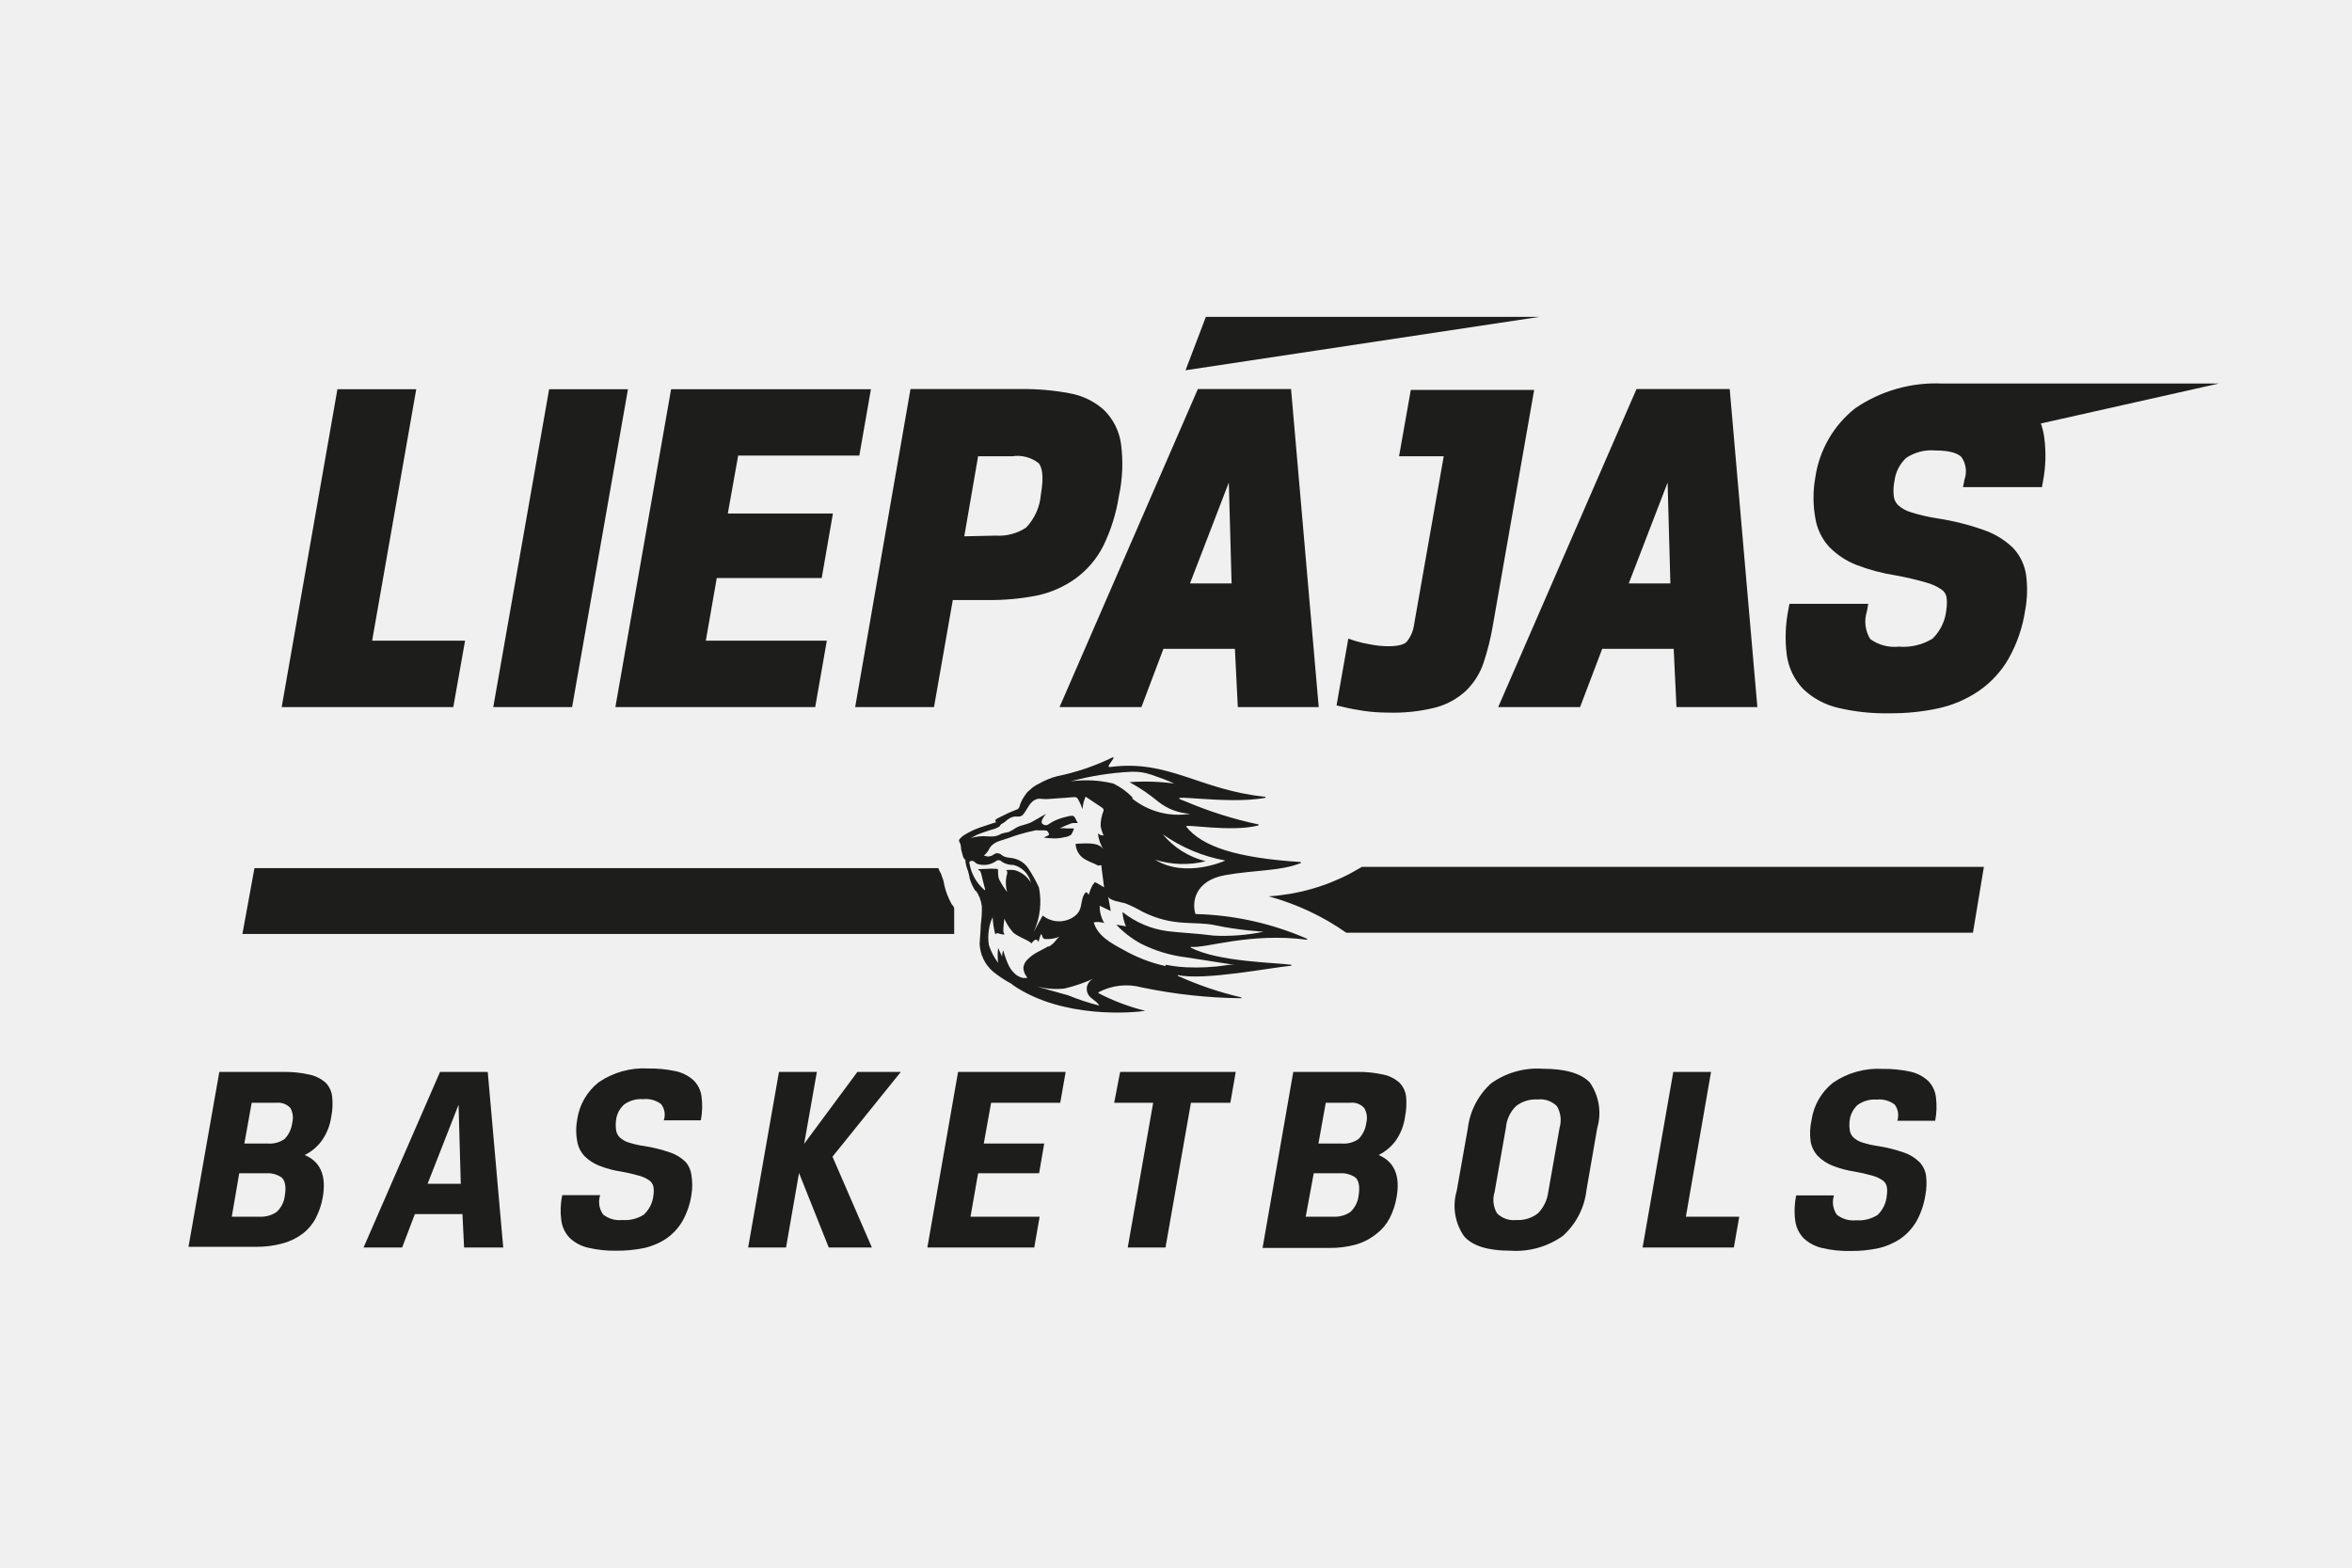
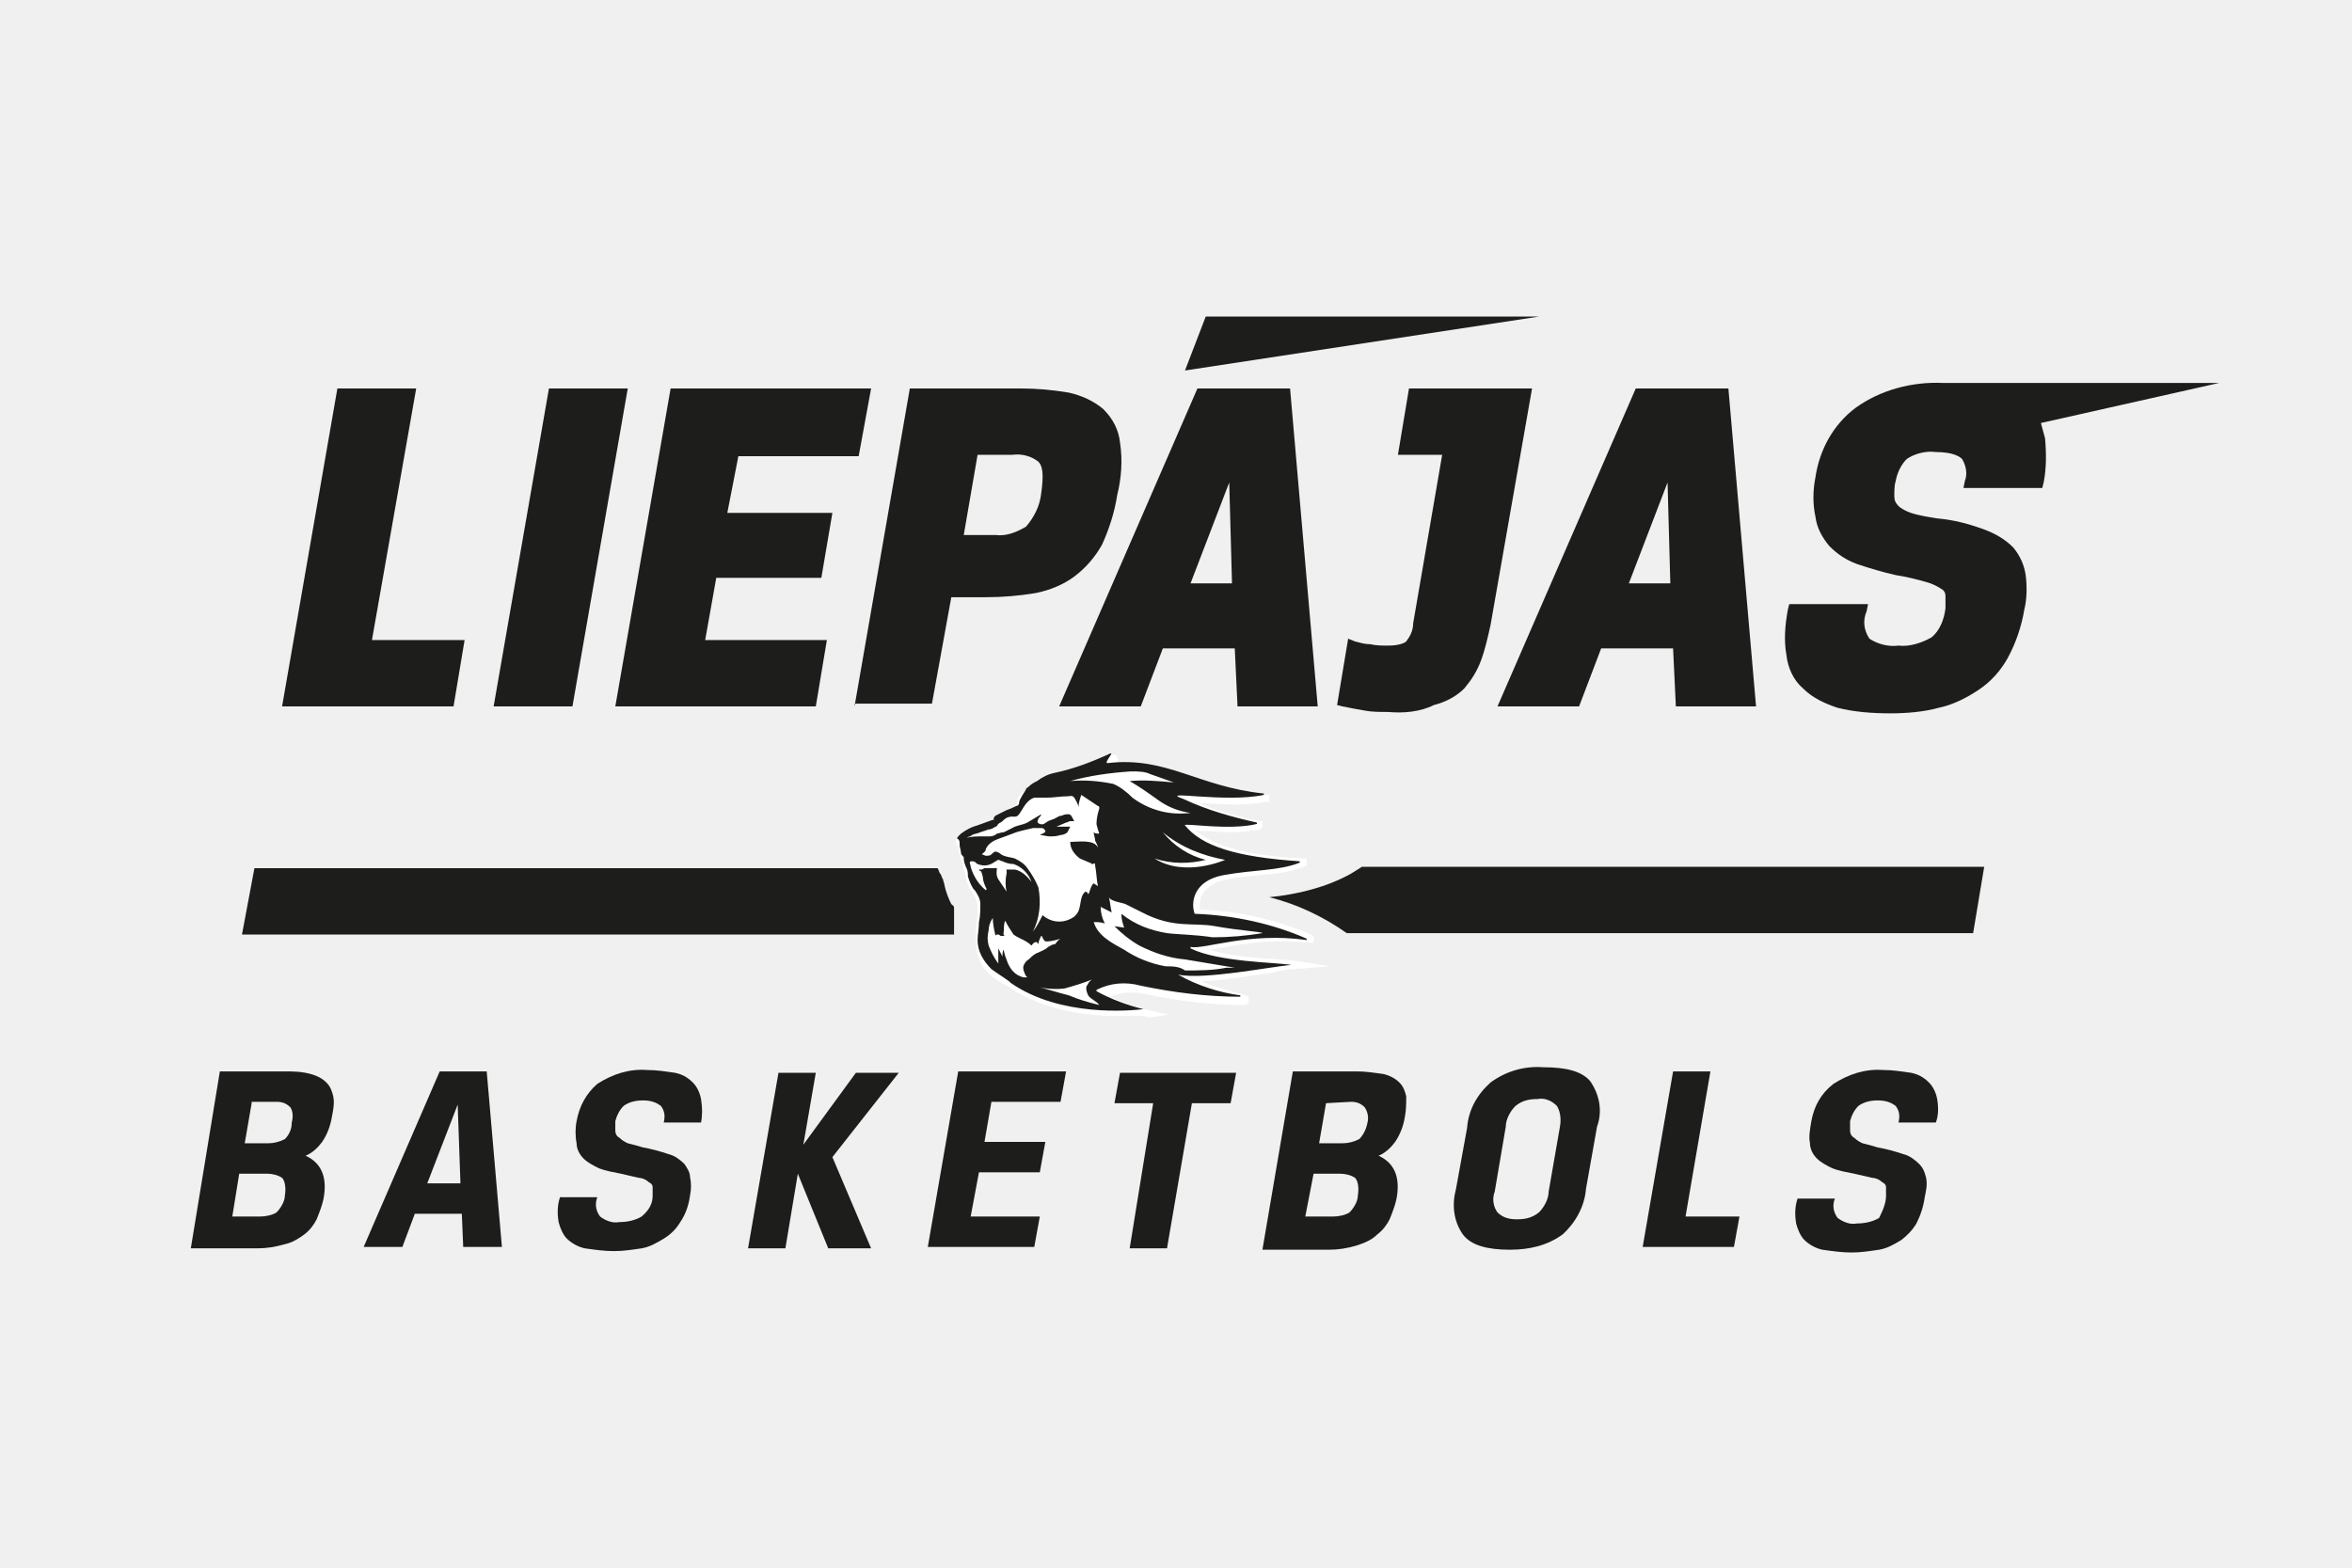
- <svg xmlns="http://www.w3.org/2000/svg" id="Layer_1" data-name="Layer 1" viewBox="0 0 170.08 113.39">
-   <defs>
-     <style>.cls-1{fill:#1d1d1b;}</style>
-   </defs>
-   <path class="cls-1" d="M69,67v-.25c0-.16,0-.31,0-.46s0-.42,0-.57-.14-.25-.19-.34A5.3,5.3,0,0,1,68.28,64c0-.13-.06-.26-.08-.38v0l0,0a3.92,3.92,0,0,1-.15-.42,3.11,3.11,0,0,1-.2-.41H18.4l-.87,4.76H69Z" />
-   <path class="cls-1" d="M109.7,62.7H98.48l-.81.46a14.69,14.69,0,0,1-5.93,1.67,18,18,0,0,1,5.61,2.63h45.32l.79-4.76Z" />
-   <polygon class="cls-1" points="20.37 51.14 24.4 28.15 30.1 28.15 26.91 46.34 33.63 46.34 32.78 51.14 20.37 51.14" />
-   <polygon class="cls-1" points="35.67 51.14 39.71 28.15 45.41 28.15 41.37 51.14 35.67 51.14" />
-   <polygon class="cls-1" points="44.5 51.14 48.53 28.15 62.98 28.15 62.14 32.95 53.38 32.95 52.63 37.14 60.23 37.14 59.42 41.81 51.83 41.81 51.04 46.34 59.79 46.34 58.95 51.14 44.5 51.14" />
-   <path class="cls-1" d="M61.84,51.14l4-23h8a17.69,17.69,0,0,1,3.48.3,5.05,5.05,0,0,1,2.5,1.2,4.26,4.26,0,0,1,1.24,2.44,11,11,0,0,1-.15,3.8,12.7,12.7,0,0,1-1.13,3.61,6.63,6.63,0,0,1-2,2.35A7.4,7.4,0,0,1,75,43.07a17.56,17.56,0,0,1-3.59.33H68.9l-1.36,7.74ZM72,38.74a3.57,3.57,0,0,0,2.2-.58,3.92,3.92,0,0,0,1.07-2.4c.25-1.42.05-2-.16-2.26A2.5,2.5,0,0,0,73.19,33H70.73l-1,5.79Z" />
-   <path class="cls-1" d="M89.51,51.14l-.21-4.21H84.13l-1.59,4.21H76.62l10-23h6.74l2,23Zm-.45-8.94-.2-7.3-2.81,7.3Z" />
-   <polygon class="cls-1" points="85.73 26.78 87.2 22.92 111.31 22.92 85.73 26.78" />
-   <path class="cls-1" d="M100.37,51.54a12.47,12.47,0,0,1-1.73-.12c-.55-.08-1.08-.18-1.56-.3l-.43-.1.85-4.83.51.17a8.31,8.31,0,0,0,1.09.25,6.83,6.83,0,0,0,1.31.13c.82,0,1.17-.17,1.31-.32a2.47,2.47,0,0,0,.54-1.27L104.4,33h-3.23l.85-4.8h8.92l-3,17.11a18,18,0,0,1-.66,2.63,5.08,5.08,0,0,1-1.25,2,5.2,5.2,0,0,1-2.21,1.23A12.45,12.45,0,0,1,100.37,51.54Z" />
-   <path class="cls-1" d="M121.23,51.14l-.2-4.21h-5.17l-1.6,4.21h-5.92l10-23h6.74l2,23Zm-.44-8.94-.2-7.3-2.81,7.3Z" />
-   <path class="cls-1" d="M147.58,30.63l12.87-2.89h-20a10.29,10.29,0,0,0-6.31,1.8,7.81,7.81,0,0,0-2.87,5,8.23,8.23,0,0,0,0,2.92,4,4,0,0,0,1,2.09,5.59,5.59,0,0,0,2,1.32,14,14,0,0,0,2.83.75,20.65,20.65,0,0,1,2.21.52,3.43,3.43,0,0,1,1.1.51.82.82,0,0,1,.34.5,2.85,2.85,0,0,1,0,.92,3.38,3.38,0,0,1-1,2.12,4,4,0,0,1-2.43.58,3,3,0,0,1-2.08-.55,2.42,2.42,0,0,1-.24-2l.1-.55h-5.7l-.07.38a10.21,10.21,0,0,0-.12,3.35,4.43,4.43,0,0,0,1.18,2.43,5.43,5.43,0,0,0,2.5,1.36,14.84,14.84,0,0,0,3.75.4,16.26,16.26,0,0,0,3.54-.36,8.46,8.46,0,0,0,2.92-1.26,7.23,7.23,0,0,0,2.14-2.32,10.19,10.19,0,0,0,1.2-3.47,8.28,8.28,0,0,0,.08-2.55,3.61,3.61,0,0,0-.95-2,5.69,5.69,0,0,0-2.13-1.3,18.39,18.39,0,0,0-3.36-.84,12.47,12.47,0,0,1-1.89-.44,2.35,2.35,0,0,1-.94-.52,1.1,1.1,0,0,1-.31-.66,3.72,3.72,0,0,1,.06-1.12,2.74,2.74,0,0,1,.84-1.63,3.27,3.27,0,0,1,2.1-.54c1.18,0,1.69.26,1.9.48a1.8,1.8,0,0,1,.22,1.62l-.11.55h5.71l.07-.39a9.82,9.82,0,0,0,.1-3.16A4.73,4.73,0,0,0,147.58,30.63Z" />
-   <path class="cls-1" d="M15.86,77.53h4.55a8,8,0,0,1,2,.2,2.55,2.55,0,0,1,1.15.59,1.72,1.72,0,0,1,.46,1,4.74,4.74,0,0,1-.07,1.47,3.92,3.92,0,0,1-.71,1.75,3.36,3.36,0,0,1-1.21,1c1.15.48,1.58,1.5,1.31,3.06a5.23,5.23,0,0,1-.5,1.49,3.36,3.36,0,0,1-.93,1.12,4.17,4.17,0,0,1-1.43.71,7,7,0,0,1-2,.26H13.63ZM18.75,88A2,2,0,0,0,20,87.66a1.88,1.88,0,0,0,.6-1.22c.11-.64,0-1.06-.23-1.27a1.73,1.73,0,0,0-1.11-.31H17.3L16.76,88Zm-.55-8.24-.53,2.95h1.72a1.85,1.85,0,0,0,1.19-.33,2,2,0,0,0,.55-1.16A1.46,1.46,0,0,0,21,80.14a1.2,1.2,0,0,0-1-.38Z" />
-   <path class="cls-1" d="M33.44,87.81H30l-.92,2.42H26.29l5.53-12.7h3.45l1.12,12.7H33.56Zm-2.52-2.19h2.4l-.16-5.72h0Z" />
-   <path class="cls-1" d="M47.25,86.46a1.92,1.92,0,0,0,0-.63.75.75,0,0,0-.29-.45,2.37,2.37,0,0,0-.73-.34,11.3,11.3,0,0,0-1.3-.3,7.35,7.35,0,0,1-1.58-.42,3.09,3.09,0,0,1-1.07-.69,2.06,2.06,0,0,1-.54-1.08,4.24,4.24,0,0,1,0-1.58,4.18,4.18,0,0,1,1.55-2.69,5.77,5.77,0,0,1,3.59-1,8.85,8.85,0,0,1,2,.2,2.83,2.83,0,0,1,1.28.66,2,2,0,0,1,.57,1.16,5.42,5.42,0,0,1-.05,1.73H48a1.25,1.25,0,0,0-.19-1.17,1.81,1.81,0,0,0-1.29-.36,2.09,2.09,0,0,0-1.38.38A1.8,1.8,0,0,0,44.55,81a2.73,2.73,0,0,0,0,.73.92.92,0,0,0,.26.53,1.61,1.61,0,0,0,.64.37,6.51,6.51,0,0,0,1.14.26,10.9,10.9,0,0,1,1.88.47,2.94,2.94,0,0,1,1.12.69A1.78,1.78,0,0,1,50,85,4.45,4.45,0,0,1,50,86.42a5.66,5.66,0,0,1-.65,1.9,4,4,0,0,1-1.15,1.25,4.71,4.71,0,0,1-1.6.69,9.18,9.18,0,0,1-2,.2,8.26,8.26,0,0,1-2.09-.22,2.88,2.88,0,0,1-1.32-.71,2.26,2.26,0,0,1-.6-1.25,5.33,5.33,0,0,1,.07-1.84H43.4a1.58,1.58,0,0,0,.21,1.4,1.91,1.91,0,0,0,1.39.4,2.52,2.52,0,0,0,1.56-.39A2.21,2.21,0,0,0,47.25,86.46Z" />
-   <path class="cls-1" d="M60.2,83.66l2.85,6.57H59.93l-2.15-5.39-.94,5.39H54.1l2.23-12.7h2.74l-.92,5.2L62,77.53h3.14Z" />
-   <path class="cls-1" d="M69.28,77.53h7.78l-.39,2.23h-5l-.53,2.95h4.37l-.37,2.15H70.73L70.18,88h5l-.39,2.23H67.06Z" />
-   <path class="cls-1" d="M83.39,79.76H80.57L81,77.53h8.36l-.39,2.23H86.12L84.28,90.23H81.55Z" />
-   <path class="cls-1" d="M93.52,77.53h4.55a8.06,8.06,0,0,1,2,.2,2.46,2.46,0,0,1,1.14.59,1.73,1.73,0,0,1,.47,1,5.11,5.11,0,0,1-.08,1.47,3.91,3.91,0,0,1-.7,1.75,3.44,3.44,0,0,1-1.21,1c1.14.48,1.58,1.5,1.3,3.06a5.22,5.22,0,0,1-.49,1.49,3.36,3.36,0,0,1-.93,1.12A4.22,4.22,0,0,1,98.1,90a6.93,6.93,0,0,1-2,.26H91.3ZM96.41,88a2,2,0,0,0,1.24-.34,1.93,1.93,0,0,0,.6-1.22c.1-.64,0-1.06-.23-1.27a1.76,1.76,0,0,0-1.12-.31H95L94.42,88Zm-.54-8.24-.53,2.95h1.72a1.82,1.82,0,0,0,1.18-.33,2,2,0,0,0,.56-1.16,1.41,1.41,0,0,0-.15-1.08,1.16,1.16,0,0,0-1-.38Z" />
-   <path class="cls-1" d="M106.14,81.63a5.25,5.25,0,0,1,1.68-3.27,5.76,5.76,0,0,1,3.75-1.06c1.66,0,2.79.35,3.4,1a3.87,3.87,0,0,1,.53,3.29l-.78,4.5A5.21,5.21,0,0,1,113,89.4a5.86,5.86,0,0,1-3.77,1.06c-1.64,0-2.77-.35-3.37-1.06a3.85,3.85,0,0,1-.52-3.27Zm6.64-.07a2,2,0,0,0-.19-1.55,1.71,1.71,0,0,0-1.41-.49,2.3,2.3,0,0,0-1.55.48,2.46,2.46,0,0,0-.73,1.54l-.82,4.67a1.91,1.91,0,0,0,.17,1.54,1.68,1.68,0,0,0,1.39.49,2.32,2.32,0,0,0,1.58-.49,2.69,2.69,0,0,0,.74-1.54Z" />
-   <path class="cls-1" d="M121,77.53h2.73L121.91,88h3.86l-.39,2.23h-6.6Z" />
-   <path class="cls-1" d="M136.44,86.46a1.92,1.92,0,0,0,0-.63.75.75,0,0,0-.29-.45,2.37,2.37,0,0,0-.73-.34,11.3,11.3,0,0,0-1.3-.3,7.35,7.35,0,0,1-1.58-.42,3.09,3.09,0,0,1-1.07-.69,2.06,2.06,0,0,1-.54-1.08A4.46,4.46,0,0,1,131,81a4.22,4.22,0,0,1,1.55-2.69,5.77,5.77,0,0,1,3.59-1,8.85,8.85,0,0,1,2,.2,2.77,2.77,0,0,1,1.28.66,2,2,0,0,1,.57,1.16,5.42,5.42,0,0,1-.05,1.73h-2.74a1.28,1.28,0,0,0-.19-1.17,1.81,1.81,0,0,0-1.29-.36,2.09,2.09,0,0,0-1.38.38,1.8,1.8,0,0,0-.58,1.09,2.73,2.73,0,0,0,0,.73.92.92,0,0,0,.26.53,1.61,1.61,0,0,0,.64.37,6.51,6.51,0,0,0,1.14.26,10.9,10.9,0,0,1,1.88.47,2.94,2.94,0,0,1,1.12.69,1.78,1.78,0,0,1,.48,1,4.45,4.45,0,0,1-.05,1.39,5.66,5.66,0,0,1-.65,1.9,4,4,0,0,1-1.15,1.25,4.71,4.71,0,0,1-1.6.69,9.18,9.18,0,0,1-2,.2,8.26,8.26,0,0,1-2.09-.22,2.88,2.88,0,0,1-1.32-.71,2.26,2.26,0,0,1-.6-1.25,5.33,5.33,0,0,1,.07-1.84h2.73a1.58,1.58,0,0,0,.21,1.4,1.92,1.92,0,0,0,1.39.4,2.54,2.54,0,0,0,1.56-.39A2.21,2.21,0,0,0,136.44,86.46Z" />
-   <path class="cls-1" d="M70.57,64.42A2.46,2.46,0,0,1,71,65.55a7.59,7.59,0,0,1-.08,1.34c0,.46-.06.89-.08,1.35a2.8,2.8,0,0,0,1,2.06,8.94,8.94,0,0,0,1.33.87s.06.06.08.08c3.58,2.46,8.72,2,9.57,1.86a0,0,0,1,0,0,0,15.17,15.17,0,0,1-3.39-1.28s0-.05,0-.06a4.31,4.31,0,0,1,3.15-.35,37.12,37.12,0,0,0,7.19.78s0,0,0-.06a24.67,24.67,0,0,1-4.6-1.56,0,0,0,0,1,0-.06c1.88.43,6.85-.56,8.21-.67a0,0,0,0,0,0-.07c-1.21-.17-5.26-.2-7.27-1.24,0,0,0-.07,0-.06,1,.15,4.25-1.06,8.41-.51,0,0,0-.05,0-.07a21.45,21.45,0,0,0-8.07-1.79c-.28-.84-.05-2.42,2.13-2.81s4-.28,5.49-.88c0,0,0-.07,0-.07-4.62-.3-7.12-1.1-8.29-2.56-.18-.24,3.22.43,5.23-.09,0,0,0-.07,0-.07a28.4,28.4,0,0,1-5.29-1.67c-2-.69,3,.28,5.79-.26,0,0,0-.07,0-.07-4.78-.48-7-2.73-11.27-2.15-.32,0,.53-.76.21-.7a16.62,16.62,0,0,1-4,1.36,5.28,5.28,0,0,0-1.35.56,2.08,2.08,0,0,0-.61.42,2.19,2.19,0,0,0-.23.21,4.2,4.2,0,0,0-.33.49,2.87,2.87,0,0,0-.21.51.28.28,0,0,1-.19.22c-.22.08-.44.18-.65.27l-.75.37c-.14.07-.21.15-.09.31s0,0,0,0l-.12,0-1.11.37a5.8,5.8,0,0,0-1.17.58,1.88,1.88,0,0,0-.25.24.18.18,0,0,0,0,.23.78.78,0,0,1,.1.36c0,.21.09.42.14.63a.53.53,0,0,0,.18.29.14.14,0,0,1,0,.09A2.8,2.8,0,0,0,70,63a5.25,5.25,0,0,1,.13.57,3.44,3.44,0,0,0,.42.89m5.22,4c-.24.15-.51.27-.74.4a2.83,2.83,0,0,0-.69.5A1,1,0,0,0,74,70a1.13,1.13,0,0,0,.22.61l.07.12h-.11a.87.87,0,0,1-.22,0,1.27,1.27,0,0,1-.65-.38,2,2,0,0,1-.41-.61,6.6,6.6,0,0,1-.35-1,1,1,0,0,0-.08.46c-.09-.21-.19-.42-.29-.63a4.27,4.27,0,0,0,0,1.07,4.24,4.24,0,0,1-.67-1.28,3.44,3.44,0,0,1,0-1.11,3,3,0,0,1,.27-.91,6.11,6.11,0,0,0,.2,1.27c0-.08.1-.13.18-.11s.14.05.22.06a.47.47,0,0,0,.31,0c-.17,0-.13-.3-.13-.42a5.38,5.38,0,0,1,.07-.69,3.77,3.77,0,0,0,.64,1c.41.35.92.45,1.33.78,0,0,.31-.52.5-.1a3.62,3.62,0,0,1,.17-.56c.1,0,.09.19.16.28a.28.28,0,0,0,.22.07,2.24,2.24,0,0,0,1-.19c-.17.08-.26.26-.39.4a1.49,1.49,0,0,1-.41.33M71,62.86h-.12s-.11,0-.13,0,0,.09.09.11.17.45.21.63.11.42.16.62c0,0,.06.13,0,.17a3.24,3.24,0,0,1-1.06-1.72c0-.15-.16-.36.07-.4s.31.16.44.21A1.52,1.52,0,0,0,72,62.3a.37.37,0,0,1,.19-.09.44.44,0,0,1,.29.14,1.51,1.51,0,0,0,.81.21,1.75,1.75,0,0,1,1.26,1.28,2,2,0,0,0-1.16-.9,2.16,2.16,0,0,0-.67,0,.12.12,0,0,1,.11.09.42.42,0,0,1,0,.16,2.4,2.4,0,0,0,0,1.33,6,6,0,0,1-.55-.86c-.17-.3-.06-.74-.14-.81a5.08,5.08,0,0,0-.92,0H71m8.1,1.06c-.17.12-.32.68-.39.84a.23.23,0,0,0-.18-.22c-.36.32-.26.93-.49,1.36a1.3,1.3,0,0,1-.35.39,1.89,1.89,0,0,1-2.29-.06c-.21.4-.44.78-.65,1.19a5.27,5.27,0,0,0,.38-3.22,10,10,0,0,0-.79-1.41,1.68,1.68,0,0,0-.88-.65c-.34-.12-.74-.06-1-.27a.54.54,0,0,0-.41-.15.94.94,0,0,0-.28.15.74.74,0,0,1-.36.09c-.05,0-.25-.09-.28-.06a1.41,1.41,0,0,0,.35-.39c.28-.63.86-.67,1.43-.88.26-.1.53-.19.8-.27s.76-.21,1.15-.29a.66.66,0,0,1,.24,0c.14,0,.28,0,.42,0s.24,0,.33.25h0s0,.07,0,.08a.56.56,0,0,1-.17.09l-.2.1v0a6.15,6.15,0,0,0,.74.06,2.75,2.75,0,0,0,.75-.09.94.94,0,0,0,.5-.19s.24-.44.17-.44h-.52a1.4,1.4,0,0,0-.5,0,6.21,6.21,0,0,1,.7-.31.74.74,0,0,1,.28-.08c.12,0,.23,0,.35,0-.13-.13-.19-.51-.4-.53a1.7,1.7,0,0,0-.5.09,4.13,4.13,0,0,0-.5.15,3.22,3.22,0,0,0-.46.21c-.22.11-.35.32-.61.2s-.14-.29-.08-.44a1.72,1.72,0,0,1,.25-.35l-1,.57c-.36.21-.78.23-1.14.42a4,4,0,0,1-.57.33,4.54,4.54,0,0,0-.53.12,1.39,1.39,0,0,1-.49.19,3.27,3.27,0,0,1-.54,0,3.29,3.29,0,0,0-1.21.13,3.81,3.81,0,0,0,.45-.23c.18-.08.37-.14.56-.21l.55-.18a1.72,1.72,0,0,0,.49-.19c.06,0,.1-.12.16-.18s.23-.12.33-.22a1.37,1.37,0,0,1,.51-.32c.25-.09.54.06.74-.15.35-.38.47-1,1.07-1.16a1,1,0,0,1,.3,0,2.66,2.66,0,0,0,.63,0c.49-.05,1-.06,1.47-.11.28,0,.35-.09.51.11a4.12,4.12,0,0,1,.34.74,2.82,2.82,0,0,1,.22-.9l1.17.78a.29.29,0,0,1,.13.14.43.43,0,0,1,0,.11,2.78,2.78,0,0,0-.21,1.09c0,.07.16.69.24.68a.59.59,0,0,1-.44-.14,3.36,3.36,0,0,0,.14.61,3.76,3.76,0,0,0,.25.54c-.34-.58-1.44-.41-2-.4a1.35,1.35,0,0,0,.73,1.15c.23.13.47.22.71.33a1.24,1.24,0,0,0,.2.1c.08,0,.17-.07.23,0a.19.19,0,0,1,0,.1c.07.49.13,1,.19,1.47,0,0-.58-.36-.63-.36l-.07,0m2.75-6.15a4.89,4.89,0,0,0-1.38-1,8.41,8.41,0,0,0-3.07-.16,20.2,20.2,0,0,1,4.37-.69,3.87,3.87,0,0,1,1.44.21c.57.2,1.12.39,1.66.64a15.87,15.87,0,0,0-3.23-.1A13.19,13.19,0,0,1,83.78,58a4.07,4.07,0,0,0,2.29.86,5.34,5.34,0,0,1-4.18-1.09m6.72,4.47s-2.86,1.32-5.08-.06a6.74,6.74,0,0,0,3.66.11,5.87,5.87,0,0,1-3.11-1.95,11.4,11.4,0,0,0,4.53,1.9M78.78,71a.92.92,0,0,0-.16.29.81.81,0,0,0,.12.71c.2.28.59.42.75.73a16.31,16.31,0,0,1-2.24-.74c-.85-.25-1.72-.46-2.56-.74a5.34,5.34,0,0,0,2.28.25,11.65,11.65,0,0,0,2.13-.73.9.9,0,0,0-.32.23m5.48-1.13a10.79,10.79,0,0,1-3-1.16c-.89-.48-1.88-1-2.17-2a1.62,1.62,0,0,1,.76.05,2.41,2.41,0,0,1-.33-1.25l.8.38c-.06-.36-.13-.71-.19-1.07.06.33,1,.44,1.23.51a8.72,8.72,0,0,1,1.23.6c2.33,1.16,3.71.65,5.33,1s3.37.45,3.45.46a14.16,14.16,0,0,1-3.61.28c-1.26-.17-2.47-.21-3.32-.32a6.59,6.59,0,0,1-3.27-1.39A3.08,3.08,0,0,0,81.42,67l-.7-.12a7.27,7.27,0,0,0,1.76,1.36,9.85,9.85,0,0,0,3.29,1l3.59.56a1.94,1.94,0,0,0-.59,0,14.83,14.83,0,0,1-3,.16,10.22,10.22,0,0,1-1.46-.18" />
+ <svg xmlns="http://www.w3.org/2000/svg" version="1.1" id="Layer_1" x="0px" y="0px" viewBox="0 0 170.1 113.4" style="enable-background:new 0 0 170.1 113.4;" xml:space="preserve">
+   <style type="text/css">
+ 	.st0{fill:#FFFFFF;}
+ 	.st1{fill:#1D1D1B;}
+ </style>
+   <path class="st0" d="M80.8,73.5c-1.8,0-5.1-0.3-7.7-2L73,71.4c-0.4-0.2-0.9-0.5-1.3-0.8c-0.7-0.6-1.1-1.4-1.1-2.3c0-0.2,0-0.4,0-0.6  c0-0.3,0-0.5,0-0.8c0.1-0.5,0.1-0.9,0.1-1.3c0-0.3-0.1-0.6-0.3-0.9c-0.3-0.4-0.4-0.7-0.5-1c0-0.2-0.1-0.4-0.1-0.6  c-0.1-0.2-0.2-0.5-0.2-0.8l0,0c-0.1-0.1-0.1-0.2-0.2-0.3c0-0.1,0-0.1,0-0.2c0-0.2-0.1-0.3-0.1-0.5c0-0.1,0-0.2-0.1-0.2  c-0.1-0.1-0.1-0.4,0-0.5c0.1-0.1,0.2-0.2,0.3-0.3c0.4-0.3,0.8-0.5,1.2-0.6l1-0.3c0,0,0,0,0,0c0-0.2,0.2-0.3,0.3-0.3l0.8-0.4l0.1-0.1  c0.2-0.1,0.4-0.2,0.5-0.2c0.1-0.2,0.2-0.4,0.2-0.6c0.1-0.2,0.2-0.4,0.4-0.5c0.1-0.1,0.2-0.2,0.3-0.3c0.2-0.2,0.4-0.3,0.7-0.5  c0.4-0.2,0.9-0.4,1.4-0.6c1.4-0.3,2.7-0.7,3.9-1.3l0.1,0l0.3,0l0.1,0.2c0.1,0.2,0,0.3-0.1,0.5c0.3,0,0.6,0,0.9,0  c1.8,0,3.3,0.5,4.9,1c1.5,0.5,3,1,5,1.2l0.3,0v0.5L91.6,58c-0.6,0.1-1.4,0.2-2.3,0.2c-0.9,0-1.9-0.1-2.6-0.1c1.4,0.6,2.9,1,4.4,1.3  l0.2,0v0.4L91.1,60c-0.6,0.1-1.2,0.2-2.1,0.2c-0.8,0-1.6-0.1-2.2-0.1c-0.1,0-0.2,0-0.3,0c1.3,1.1,3.7,1.8,7.7,2l0.3,0v0.5l-0.2,0.1  c-1,0.4-2,0.5-3.2,0.6c-0.7,0.1-1.5,0.1-2.3,0.3c-0.8,0.1-1.4,0.5-1.8,1c-0.2,0.4-0.3,0.9-0.2,1.2c2.8,0.1,5.4,0.7,8,1.8l0.2,0.1  v0.5l-0.3,0c-0.7-0.1-1.5-0.1-2.2-0.1c-1.8,0-3.3,0.3-4.4,0.5c-0.2,0-0.4,0.1-0.6,0.1c1.5,0.5,3.6,0.6,4.9,0.7c0.5,0,1,0.1,1.3,0.1  l2.5,0.4l-2.6,0.2c-0.4,0-1,0.1-1.8,0.3c-1.5,0.2-3.4,0.5-4.9,0.6c1,0.4,2.1,0.7,3.2,1l0.2,0.1v0.5l-0.3,0.1c-2.4,0-4.9-0.3-7.2-0.8  c-0.4-0.1-0.7-0.1-1.1-0.1c-0.5,0-1,0.1-1.4,0.3c0.9,0.4,1.9,0.8,2.9,1l1.3,0.3l-1.4,0.2C82.6,73.4,81.8,73.5,80.8,73.5z" />
+   <path class="st1" d="M69,67v-0.2c0-0.2,0-0.3,0-0.5s0-0.4,0-0.6s-0.1-0.2-0.2-0.3c-0.2-0.4-0.4-0.9-0.5-1.4c0-0.1-0.1-0.3-0.1-0.4  l0,0l0,0c-0.1-0.1-0.1-0.3-0.2-0.4c-0.1-0.1-0.1-0.3-0.2-0.4H18.4l-0.9,4.8H69V67z" />
+   <path class="st1" d="M109.7,62.7H98.5l-0.8,0.5c-1.8,1-3.9,1.5-5.9,1.7c2,0.5,3.9,1.4,5.6,2.6h45.3l0.8-4.8L109.7,62.7z" />
+   <polygon class="st1" points="20.4,51.1 24.4,28.1 30.1,28.1 26.9,46.3 33.6,46.3 32.8,51.1 " />
+   <polygon class="st1" points="35.7,51.1 39.7,28.1 45.4,28.1 41.4,51.1 " />
+   <polygon class="st1" points="44.5,51.1 48.5,28.1 63,28.1 62.1,33 53.4,33 52.6,37.1 60.2,37.1 59.4,41.8 51.8,41.8 51,46.3   59.8,46.3 59,51.1 " />
+   <path class="st1" d="M61.8,51.1l4-23h8c1.2,0,2.3,0.1,3.5,0.3c0.9,0.2,1.8,0.6,2.5,1.2c0.7,0.7,1.1,1.5,1.2,2.4  c0.2,1.3,0.1,2.6-0.2,3.8c-0.2,1.3-0.6,2.5-1.1,3.6c-0.5,0.9-1.2,1.7-2,2.3c-0.8,0.6-1.8,1-2.8,1.2c-1.2,0.2-2.4,0.3-3.6,0.3h-2.5  l-1.4,7.7H61.8z M72,38.7c0.8,0.1,1.5-0.2,2.2-0.6c0.6-0.7,1-1.5,1.1-2.4c0.2-1.4,0.1-2-0.2-2.3c-0.5-0.4-1.2-0.6-1.9-0.5h-2.5  l-1,5.8L72,38.7z" />
+   <path class="st1" d="M89.5,51.1l-0.2-4.2h-5.2l-1.6,4.2h-5.9l10-23h6.7l2,23H89.5z M89.1,42.2l-0.2-7.3l-2.8,7.3H89.1z" />
+   <polygon class="st1" points="85.7,26.8 87.2,22.9 111.3,22.9 " />
+   <path class="st1" d="M100.4,51.5c-0.6,0-1.2,0-1.7-0.1c-0.6-0.1-1.1-0.2-1.6-0.3L96.7,51l0.8-4.8l0.5,0.2c0.4,0.1,0.7,0.2,1.1,0.2  c0.4,0.1,0.9,0.1,1.3,0.1c0.8,0,1.2-0.2,1.3-0.3c0.3-0.4,0.5-0.8,0.5-1.3l2.1-12.2h-3.2l0.8-4.8h8.9l-3,17.1  c-0.2,0.9-0.4,1.8-0.7,2.6c-0.3,0.8-0.7,1.4-1.2,2c-0.6,0.6-1.4,1-2.2,1.2C102.7,51.5,101.5,51.6,100.4,51.5z" />
+   <path class="st1" d="M121.2,51.1l-0.2-4.2h-5.2l-1.6,4.2h-5.9l10-23h6.7l2,23H121.2z M120.8,42.2l-0.2-7.3l-2.8,7.3H120.8z" />
+   <path class="st1" d="M147.6,30.6l12.9-2.9h-20c-2.2-0.1-4.5,0.5-6.3,1.8c-1.6,1.2-2.6,3-2.9,5c-0.2,1-0.2,2,0,2.9  c0.1,0.8,0.5,1.5,1,2.1c0.6,0.6,1.2,1,2,1.3c0.9,0.3,1.9,0.6,2.8,0.8c0.7,0.1,1.5,0.3,2.2,0.5c0.4,0.1,0.8,0.3,1.1,0.5  c0.2,0.1,0.3,0.3,0.3,0.5c0,0.3,0,0.6,0,0.9c-0.1,0.8-0.4,1.6-1,2.1c-0.7,0.4-1.6,0.7-2.4,0.6c-0.7,0.1-1.5-0.1-2.1-0.5  c-0.4-0.6-0.5-1.3-0.2-2l0.1-0.5h-5.7l-0.1,0.4c-0.2,1.1-0.3,2.2-0.1,3.3c0.1,0.9,0.5,1.8,1.2,2.4c0.7,0.7,1.6,1.1,2.5,1.4  c1.2,0.3,2.5,0.4,3.8,0.4c1.2,0,2.4-0.1,3.5-0.4c1-0.2,2-0.7,2.9-1.3c0.9-0.6,1.6-1.4,2.1-2.3c0.6-1.1,1-2.3,1.2-3.5  c0.2-0.8,0.2-1.7,0.1-2.5c-0.1-0.7-0.4-1.4-0.9-2c-0.6-0.6-1.3-1-2.1-1.3c-1.1-0.4-2.2-0.7-3.4-0.8c-0.6-0.1-1.3-0.2-1.9-0.4  c-0.3-0.1-0.7-0.3-0.9-0.5c-0.2-0.2-0.3-0.4-0.3-0.7c0-0.4,0-0.8,0.1-1.1c0.1-0.6,0.4-1.2,0.8-1.6c0.6-0.4,1.4-0.6,2.1-0.5  c1.2,0,1.7,0.3,1.9,0.5c0.3,0.5,0.4,1.1,0.2,1.6l-0.1,0.5h5.7l0.1-0.4c0.2-1,0.2-2.1,0.1-3.2C147.8,31.3,147.7,31,147.6,30.6z" />
+   <path class="st1" d="M15.9,77.5h4.6c0.7,0,1.3,0,2,0.2c0.4,0.1,0.8,0.3,1.1,0.6c0.3,0.3,0.4,0.6,0.5,1c0.1,0.5,0,1-0.1,1.5  c-0.1,0.6-0.3,1.2-0.7,1.8c-0.3,0.4-0.7,0.8-1.2,1c1.1,0.5,1.6,1.5,1.3,3.1c-0.1,0.5-0.3,1-0.5,1.5c-0.2,0.4-0.5,0.8-0.9,1.1  c-0.4,0.3-0.9,0.6-1.4,0.7c-0.7,0.2-1.3,0.3-2,0.3h-4.8L15.9,77.5z M18.8,88c0.4,0,0.9-0.1,1.2-0.3c0.3-0.3,0.6-0.8,0.6-1.2  c0.1-0.6,0-1.1-0.2-1.3c-0.3-0.2-0.7-0.3-1.1-0.3h-2L16.8,88H18.8z M18.2,79.8l-0.5,2.9h1.7c0.4,0,0.8-0.1,1.2-0.3  c0.3-0.3,0.5-0.7,0.5-1.2c0.1-0.4,0.1-0.8-0.1-1.1c-0.3-0.3-0.6-0.4-1-0.4H18.2z" />
+   <path class="st1" d="M33.4,87.8H30l-0.9,2.4h-2.8l5.5-12.7h3.4l1.1,12.7h-2.8L33.4,87.8z M30.9,85.6h2.4l-0.2-5.7l0,0L30.9,85.6z" />
+   <path class="st1" d="M47.2,86.5c0-0.2,0-0.4,0-0.6c0-0.2-0.1-0.3-0.3-0.4c-0.2-0.2-0.5-0.3-0.7-0.3c-0.4-0.1-0.9-0.2-1.3-0.3  c-0.5-0.1-1.1-0.2-1.6-0.4c-0.4-0.2-0.8-0.4-1.1-0.7c-0.3-0.3-0.5-0.7-0.5-1.1c-0.1-0.5-0.1-1.1,0-1.6c0.2-1.1,0.7-2,1.5-2.7  c1.1-0.7,2.3-1.1,3.6-1c0.7,0,1.3,0.1,2,0.2c0.5,0.1,0.9,0.3,1.3,0.7c0.3,0.3,0.5,0.7,0.6,1.2c0.1,0.6,0.1,1.2,0,1.7H48  c0.1-0.4,0.1-0.8-0.2-1.2c-0.4-0.3-0.8-0.4-1.3-0.4c-0.5,0-1,0.1-1.4,0.4c-0.3,0.3-0.5,0.7-0.6,1.1c0,0.2,0,0.5,0,0.7  c0,0.2,0.1,0.4,0.3,0.5c0.2,0.2,0.4,0.3,0.6,0.4c0.4,0.1,0.8,0.2,1.1,0.3c0.6,0.1,1.3,0.3,1.9,0.5c0.4,0.1,0.8,0.4,1.1,0.7  c0.2,0.3,0.4,0.6,0.4,0.9c0.1,0.5,0.1,0.9,0,1.4c-0.1,0.7-0.3,1.3-0.7,1.9c-0.3,0.5-0.7,0.9-1.2,1.2c-0.5,0.3-1,0.6-1.6,0.7  c-0.7,0.1-1.3,0.2-2,0.2c-0.7,0-1.4-0.1-2.1-0.2c-0.5-0.1-1-0.4-1.3-0.7c-0.3-0.3-0.5-0.8-0.6-1.2c-0.1-0.6-0.1-1.2,0.1-1.8h2.7  c-0.2,0.5-0.1,1,0.2,1.4c0.4,0.3,0.9,0.5,1.4,0.4c0.5,0,1.1-0.1,1.6-0.4C47,87.5,47.2,87,47.2,86.5z" />
+   <path class="st1" d="M60.2,83.7l2.8,6.6h-3.1l-2.2-5.4l-0.9,5.4h-2.7l2.2-12.7h2.7l-0.9,5.2l3.8-5.2h3.1L60.2,83.7z" />
+   <path class="st1" d="M69.3,77.5h7.8l-0.4,2.2h-5l-0.5,2.9h4.4l-0.4,2.2h-4.4L70.2,88h5l-0.4,2.2h-7.7L69.3,77.5z" />
+   <path class="st1" d="M83.4,79.8h-2.8l0.4-2.2h8.4L89,79.8h-2.8l-1.8,10.5h-2.7L83.4,79.8z" />
+   <path class="st1" d="M93.5,77.5h4.6c0.7,0,1.3,0.1,2,0.2c0.4,0.1,0.8,0.3,1.1,0.6c0.3,0.3,0.4,0.6,0.5,1c0,0.5,0,1-0.1,1.5  c-0.1,0.6-0.3,1.2-0.7,1.8c-0.3,0.4-0.7,0.8-1.2,1c1.1,0.5,1.6,1.5,1.3,3.1c-0.1,0.5-0.3,1-0.5,1.5c-0.2,0.4-0.5,0.8-0.9,1.1  c-0.4,0.4-0.9,0.6-1.5,0.8c-0.7,0.2-1.3,0.3-2,0.3h-4.8L93.5,77.5z M96.4,88c0.4,0,0.9-0.1,1.2-0.3c0.3-0.3,0.6-0.8,0.6-1.2  c0.1-0.6,0-1.1-0.2-1.3c-0.3-0.2-0.7-0.3-1.1-0.3H95L94.4,88H96.4z M95.9,79.8l-0.5,2.9h1.7c0.4,0,0.8-0.1,1.2-0.3  c0.3-0.3,0.5-0.7,0.6-1.2c0.1-0.4,0-0.8-0.2-1.1c-0.3-0.3-0.6-0.4-1-0.4L95.9,79.8z" />
+   <path class="st1" d="M106.1,81.6c0.1-1.3,0.7-2.4,1.7-3.3c1.1-0.8,2.4-1.2,3.8-1.1c1.7,0,2.8,0.3,3.4,1c0.7,1,0.9,2.2,0.5,3.3  l-0.8,4.5c-0.1,1.3-0.8,2.5-1.7,3.3c-1.1,0.8-2.4,1.1-3.8,1.1c-1.6,0-2.8-0.3-3.4-1.1c-0.7-1-0.8-2.2-0.5-3.3L106.1,81.6z   M112.8,81.6c0.1-0.5,0.1-1.1-0.2-1.6c-0.4-0.4-0.9-0.6-1.4-0.5c-0.6,0-1.1,0.1-1.6,0.5c-0.4,0.4-0.7,1-0.7,1.5l-0.8,4.7  c-0.2,0.5-0.1,1.1,0.2,1.5c0.4,0.4,0.9,0.5,1.4,0.5c0.6,0,1.1-0.1,1.6-0.5c0.4-0.4,0.7-1,0.7-1.5L112.8,81.6z" />
+   <path class="st1" d="M121,77.5h2.7L121.9,88h3.9l-0.4,2.2h-6.6L121,77.5z" />
+   <path class="st1" d="M136.4,86.5c0-0.2,0-0.4,0-0.6c0-0.2-0.1-0.3-0.3-0.4c-0.2-0.2-0.5-0.3-0.7-0.3c-0.4-0.1-0.9-0.2-1.3-0.3  c-0.5-0.1-1.1-0.2-1.6-0.4c-0.4-0.2-0.8-0.4-1.1-0.7c-0.3-0.3-0.5-0.7-0.5-1.1c-0.1-0.5,0-1,0.1-1.6c0.2-1.1,0.7-2,1.6-2.7  c1.1-0.7,2.3-1.1,3.6-1c0.7,0,1.3,0.1,2,0.2c0.5,0.1,0.9,0.3,1.3,0.7c0.3,0.3,0.5,0.7,0.6,1.2c0.1,0.6,0.1,1.2-0.1,1.7h-2.7  c0.1-0.4,0.1-0.8-0.2-1.2c-0.4-0.3-0.8-0.4-1.3-0.4c-0.5,0-1,0.1-1.4,0.4c-0.3,0.3-0.5,0.7-0.6,1.1c0,0.2,0,0.5,0,0.7  c0,0.2,0.1,0.4,0.3,0.5c0.2,0.2,0.4,0.3,0.6,0.4c0.4,0.1,0.8,0.2,1.1,0.3c0.6,0.1,1.3,0.3,1.9,0.5c0.4,0.1,0.8,0.4,1.1,0.7  c0.3,0.3,0.4,0.6,0.5,1c0.1,0.5,0,0.9-0.1,1.4c-0.1,0.7-0.3,1.3-0.6,1.9c-0.3,0.5-0.7,0.9-1.1,1.2c-0.5,0.3-1,0.6-1.6,0.7  c-0.7,0.1-1.3,0.2-2,0.2c-0.7,0-1.4-0.1-2.1-0.2c-0.5-0.1-1-0.4-1.3-0.7c-0.3-0.3-0.5-0.8-0.6-1.2c-0.1-0.6-0.1-1.2,0.1-1.8h2.7  c-0.2,0.5-0.1,1,0.2,1.4c0.4,0.3,0.9,0.5,1.4,0.4c0.5,0,1.1-0.1,1.6-0.4C136.2,87.5,136.4,87,136.4,86.5z" />
+   <path class="st1" d="M85.2,70.5c1.9,0.4,6.8-0.6,8.2-0.7c-1.2-0.2-5.3-0.2-7.3-1.2c0,0,0-0.1,0-0.1c1,0.2,4.2-1.1,8.4-0.5  c0,0,0-0.1,0-0.1c-2.5-1.1-5.3-1.7-8.1-1.8c-0.3-0.8-0.1-2.4,2.1-2.8s4-0.3,5.5-0.9v-0.1c-4.6-0.3-7.1-1.1-8.3-2.6  c-0.2-0.2,3.2,0.4,5.2-0.1v-0.1c-1.8-0.4-3.6-0.9-5.3-1.7c-2-0.7,3,0.3,5.8-0.3v-0.1c-4.8-0.5-7-2.7-11.3-2.2  c-0.3,0,0.5-0.8,0.2-0.7c-1.3,0.6-2.6,1.1-4,1.4c-0.5,0.1-0.9,0.3-1.3,0.6c-0.2,0.1-0.4,0.2-0.6,0.4c-0.1,0.1-0.2,0.1-0.2,0.2  c-0.1,0.2-0.2,0.3-0.3,0.5c-0.1,0.2-0.2,0.3-0.2,0.5c0,0.1-0.1,0.2-0.2,0.2c-0.2,0.1-0.4,0.2-0.7,0.3l-0.8,0.4  c-0.1,0.1-0.2,0.2-0.1,0.3s0,0,0,0h-0.1l-1.1,0.4c-0.4,0.1-0.8,0.3-1.2,0.6c-0.1,0.1-0.2,0.2-0.2,0.2c-0.1,0.1-0.1,0.2,0,0.2  c0.1,0.1,0.1,0.2,0.1,0.4c0,0.2,0.1,0.4,0.1,0.6c0,0.1,0.1,0.2,0.2,0.3c0,0,0,0.1,0,0.1c0,0.2,0.1,0.5,0.2,0.7  c0.1,0.2,0.1,0.4,0.1,0.6c0.1,0.3,0.2,0.6,0.4,0.9l0.1,0.1c0.2,0.3,0.4,0.6,0.4,1c0,0.4,0,0.9-0.1,1.3c0,0.5-0.1,0.9-0.1,1.3  c0,0.8,0.4,1.5,1,2.1c0.4,0.3,0.9,0.6,1.3,0.9c0,0,0.1,0.1,0.1,0.1c3.6,2.5,8.7,2,9.6,1.9l0,0c-1.2-0.3-2.3-0.7-3.4-1.3  c0,0,0-0.1,0-0.1c1-0.5,2.1-0.6,3.2-0.3c2.4,0.5,4.8,0.8,7.2,0.8c0,0,0,0,0-0.1C88.2,71.8,86.6,71.3,85.2,70.5 M75.8,68.5  c-0.2,0.2-0.5,0.3-0.7,0.4c-0.3,0.1-0.5,0.3-0.7,0.5C74.2,69.5,74,69.8,74,70c0,0.2,0.1,0.4,0.2,0.6l0.1,0.1h-0.1  c-0.1,0-0.1,0-0.2,0c-0.3-0.1-0.5-0.2-0.7-0.4c-0.2-0.2-0.3-0.4-0.4-0.6c-0.1-0.3-0.3-0.7-0.3-1c-0.1,0.1-0.1,0.3-0.1,0.5  c-0.1-0.2-0.2-0.4-0.3-0.6c0,0.4,0,0.7,0,1.1c-0.3-0.4-0.5-0.8-0.7-1.3c-0.1-0.4-0.1-0.7,0-1.1c0-0.3,0.1-0.6,0.3-0.9  c0,0.4,0.1,0.9,0.2,1.3c0-0.1,0.1-0.1,0.2-0.1s0.1,0.1,0.2,0.1c0.1,0,0.2,0,0.3,0c-0.2,0-0.1-0.3-0.1-0.4c0-0.2,0-0.5,0.1-0.7  c0.2,0.4,0.4,0.7,0.6,1c0.4,0.3,0.9,0.4,1.3,0.8c0,0,0.3-0.5,0.5-0.1c0-0.2,0.1-0.4,0.2-0.6c0.1,0,0.1,0.2,0.2,0.3  c0.1,0.1,0.1,0.1,0.2,0.1c0.3,0,0.7-0.1,1-0.2c-0.2,0.1-0.3,0.3-0.4,0.4C76.1,68.3,76,68.4,75.8,68.5 M71,62.9h-0.1c0,0-0.1,0-0.1,0  s0,0.1,0.1,0.1s0.2,0.5,0.2,0.6s0.1,0.4,0.2,0.6c0,0,0.1,0.1,0,0.2c-0.5-0.4-0.9-1-1.1-1.7c0-0.2-0.2-0.4,0.1-0.4s0.3,0.2,0.4,0.2  c0.5,0.2,0.9,0.1,1.3-0.2c0.1,0,0.1-0.1,0.2-0.1c0.1,0,0.2,0.1,0.3,0.1c0.2,0.1,0.5,0.2,0.8,0.2c0.6,0.2,1.1,0.7,1.3,1.3  c-0.3-0.4-0.7-0.8-1.2-0.9c-0.2,0-0.4,0-0.7,0c0.1,0,0.1,0,0.1,0.1c0,0.1,0,0.1,0,0.2c-0.1,0.4-0.1,0.9,0,1.3  c-0.2-0.3-0.4-0.6-0.6-0.9c-0.2-0.3-0.1-0.7-0.1-0.8c-0.3,0-0.6,0-0.9,0L71,62.9 M79.1,63.9c-0.2,0.1-0.3,0.7-0.4,0.8  c0-0.1-0.1-0.2-0.2-0.2c-0.4,0.3-0.3,0.9-0.5,1.4c-0.1,0.2-0.2,0.3-0.3,0.4c-0.7,0.5-1.6,0.5-2.3-0.1c-0.2,0.4-0.4,0.8-0.7,1.2  c0.5-1,0.6-2.1,0.4-3.2c-0.2-0.5-0.5-1-0.8-1.4c-0.2-0.3-0.5-0.5-0.9-0.7c-0.3-0.1-0.7-0.1-1-0.3c-0.1-0.1-0.3-0.2-0.4-0.2  c-0.1,0-0.2,0.1-0.3,0.2c-0.1,0.1-0.2,0.1-0.4,0.1c-0.1,0-0.2-0.1-0.3-0.1c0.1-0.1,0.3-0.2,0.3-0.4c0.3-0.6,0.9-0.7,1.4-0.9  c0.3-0.1,0.5-0.2,0.8-0.3s0.8-0.2,1.2-0.3c0.1,0,0.2,0,0.2,0c0.1,0,0.3,0,0.4,0s0.2,0,0.3,0.2l0,0c0,0,0,0.1,0,0.1  c-0.1,0-0.1,0.1-0.2,0.1l-0.2,0.1l0,0c0.2,0,0.5,0.1,0.7,0.1c0.3,0,0.5,0,0.8-0.1c0.2,0,0.4-0.1,0.5-0.2c0,0,0.2-0.4,0.2-0.4h-0.5  c-0.2,0-0.3,0-0.5,0c0.2-0.1,0.5-0.2,0.7-0.3c0.1,0,0.2-0.1,0.3-0.1c0.1,0,0.2,0,0.3,0c-0.1-0.1-0.2-0.5-0.4-0.5  c-0.2,0-0.3,0-0.5,0.1c-0.2,0-0.3,0.1-0.5,0.2c-0.2,0.1-0.3,0.1-0.5,0.2c-0.2,0.1-0.3,0.3-0.6,0.2s-0.1-0.3-0.1-0.4  c0.1-0.1,0.2-0.2,0.2-0.3l-1,0.6c-0.4,0.2-0.8,0.2-1.1,0.4c-0.2,0.1-0.4,0.2-0.6,0.3c-0.2,0-0.4,0.1-0.5,0.1  c-0.1,0.1-0.3,0.2-0.5,0.2c-0.2,0-0.4,0-0.5,0c-0.4,0-0.8,0-1.2,0.1c0.2-0.1,0.3-0.1,0.4-0.2c0.2-0.1,0.4-0.1,0.6-0.2l0.6-0.2  c0.2,0,0.3-0.1,0.5-0.2c0.1,0,0.1-0.1,0.2-0.2s0.2-0.1,0.3-0.2c0.1-0.1,0.3-0.3,0.5-0.3c0.2-0.1,0.5,0.1,0.7-0.2  c0.3-0.4,0.5-1,1.1-1.2c0.1,0,0.2,0,0.3,0c0.2,0,0.4,0,0.6,0c0.5,0,1-0.1,1.5-0.1c0.3,0,0.3-0.1,0.5,0.1c0.1,0.2,0.3,0.5,0.3,0.7  c0-0.3,0.1-0.6,0.2-0.9l1.2,0.8c0.1,0,0.1,0.1,0.1,0.1c0,0,0,0.1,0,0.1c-0.1,0.3-0.2,0.7-0.2,1.1c0,0.1,0.2,0.7,0.2,0.7  c-0.2,0-0.3,0-0.4-0.1c0,0.2,0.1,0.4,0.1,0.6c0.1,0.2,0.2,0.4,0.2,0.5c-0.3-0.6-1.4-0.4-2-0.4c0,0.5,0.3,0.9,0.7,1.2  c0.2,0.1,0.5,0.2,0.7,0.3c0.1,0,0.1,0.1,0.2,0.1c0.1,0,0.2-0.1,0.2,0c0,0,0,0.1,0,0.1c0.1,0.5,0.1,1,0.2,1.5c0,0-0.6-0.4-0.6-0.4  L79.1,63.9 M81.9,57.7c-0.4-0.4-0.9-0.8-1.4-1c-1-0.2-2-0.3-3.1-0.2c1.4-0.4,2.9-0.6,4.4-0.7c0.5,0,1,0,1.4,0.2  c0.6,0.2,1.1,0.4,1.7,0.6c-1.1-0.1-2.2-0.2-3.2-0.1c0.7,0.4,1.4,0.9,2.1,1.4c0.7,0.5,1.5,0.8,2.3,0.9c-1.5,0.2-3-0.2-4.2-1.1   M88.6,62.2c0,0-2.9,1.3-5.1-0.1c1.2,0.4,2.5,0.4,3.7,0.1c-1.2-0.3-2.3-1-3.1-2C85.4,61.3,87,61.9,88.6,62.2 M78.8,71  c-0.1,0.1-0.1,0.2-0.2,0.3c-0.1,0.2,0,0.5,0.1,0.7c0.2,0.3,0.6,0.4,0.8,0.7c-0.8-0.2-1.5-0.4-2.2-0.7c-0.8-0.2-1.7-0.5-2.6-0.7  c0.7,0.2,1.5,0.3,2.3,0.2c0.7-0.2,1.4-0.4,2.1-0.7C79,70.8,78.9,70.9,78.8,71 M84.3,69.9c-1.1-0.2-2.1-0.6-3-1.2  c-0.9-0.5-1.9-1-2.2-2c0.3,0,0.5,0,0.8,0.1c-0.2-0.4-0.3-0.8-0.3-1.2l0.8,0.4c-0.1-0.4-0.1-0.7-0.2-1.1c0.1,0.3,1,0.4,1.2,0.5  c0.4,0.2,0.8,0.4,1.2,0.6c2.3,1.2,3.7,0.7,5.3,1s3.4,0.4,3.4,0.5c-1.2,0.2-2.4,0.3-3.6,0.3c-1.3-0.2-2.5-0.2-3.3-0.3  c-1.2-0.2-2.3-0.6-3.3-1.4c0,0.4,0.1,0.7,0.2,1l-0.7-0.1c0.5,0.5,1.1,1,1.8,1.4c1,0.5,2.1,0.9,3.3,1l3.6,0.6c-0.2,0-0.4,0-0.6,0  c-1,0.2-2,0.2-3,0.2C85.3,69.9,84.8,69.9,84.3,69.9" />
</svg>
